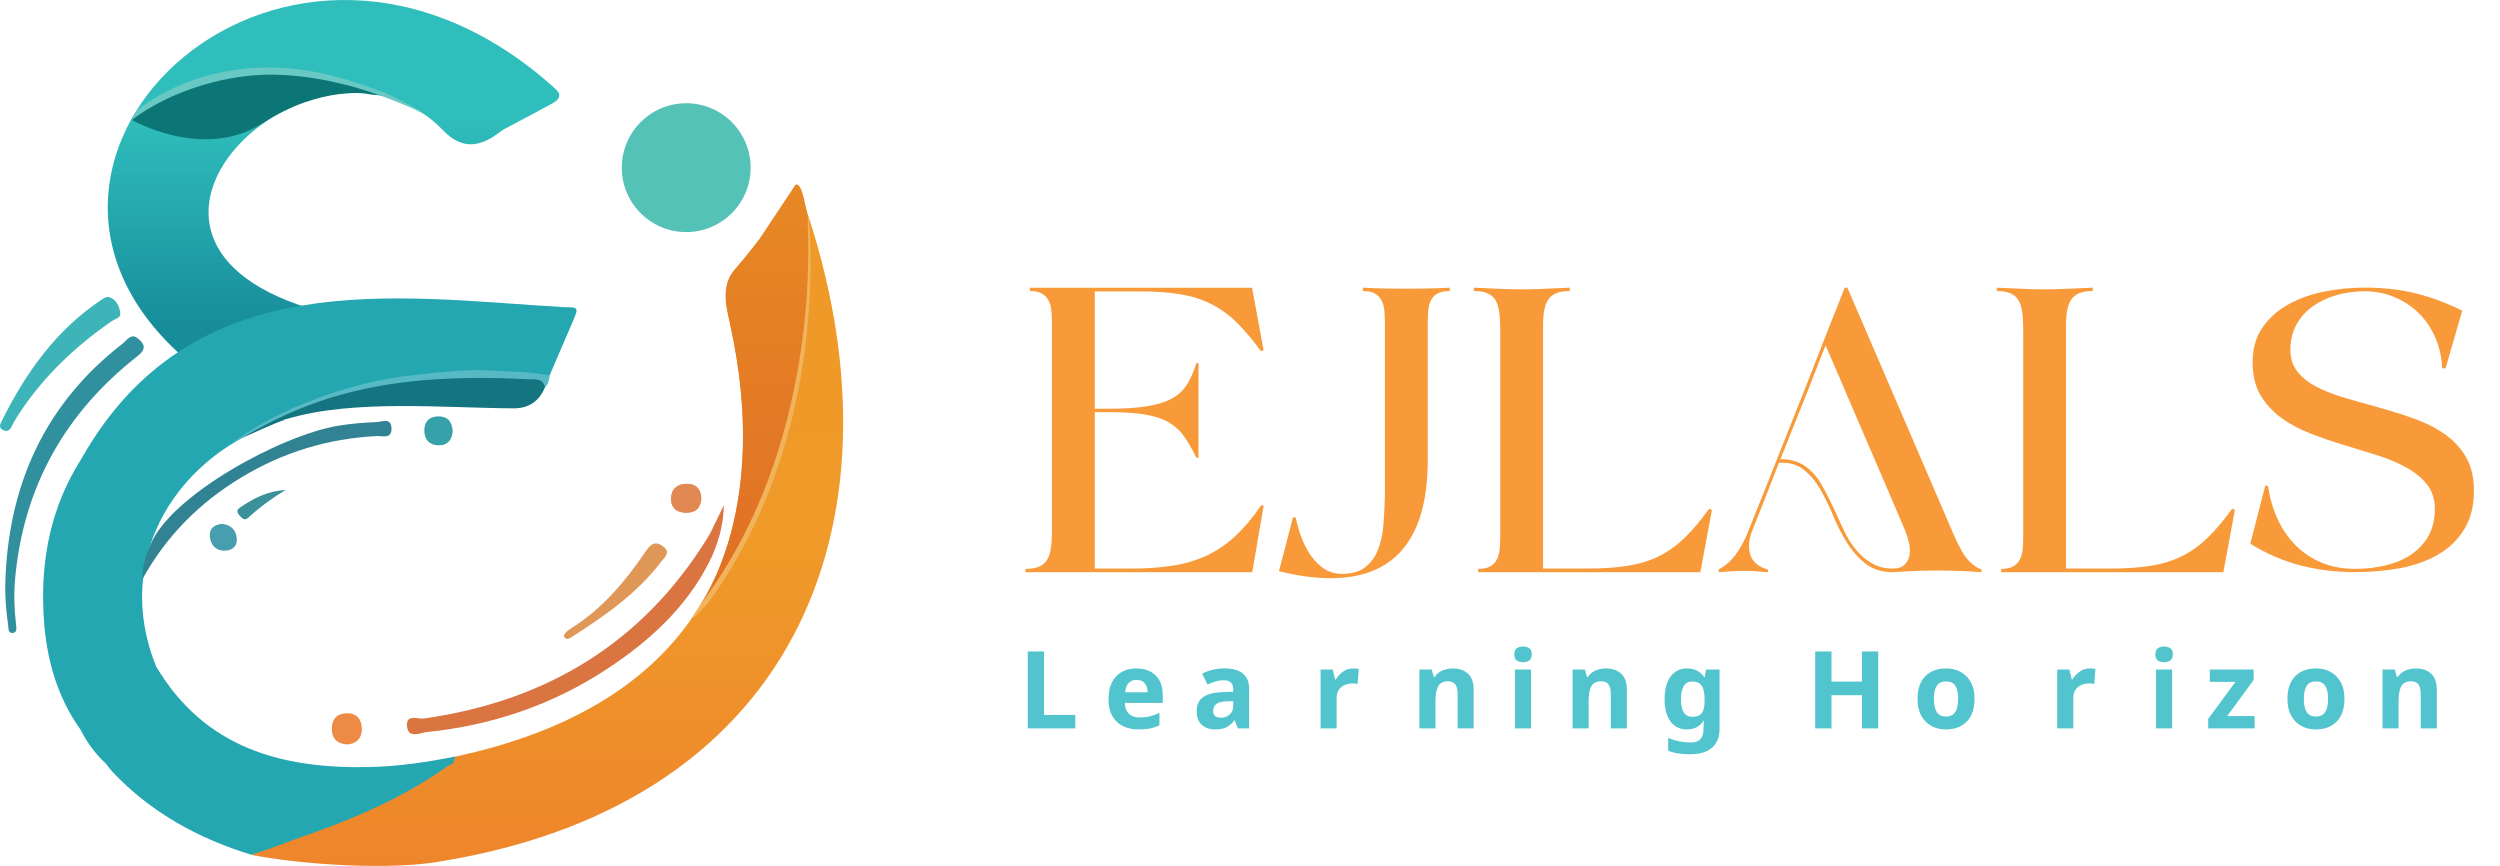
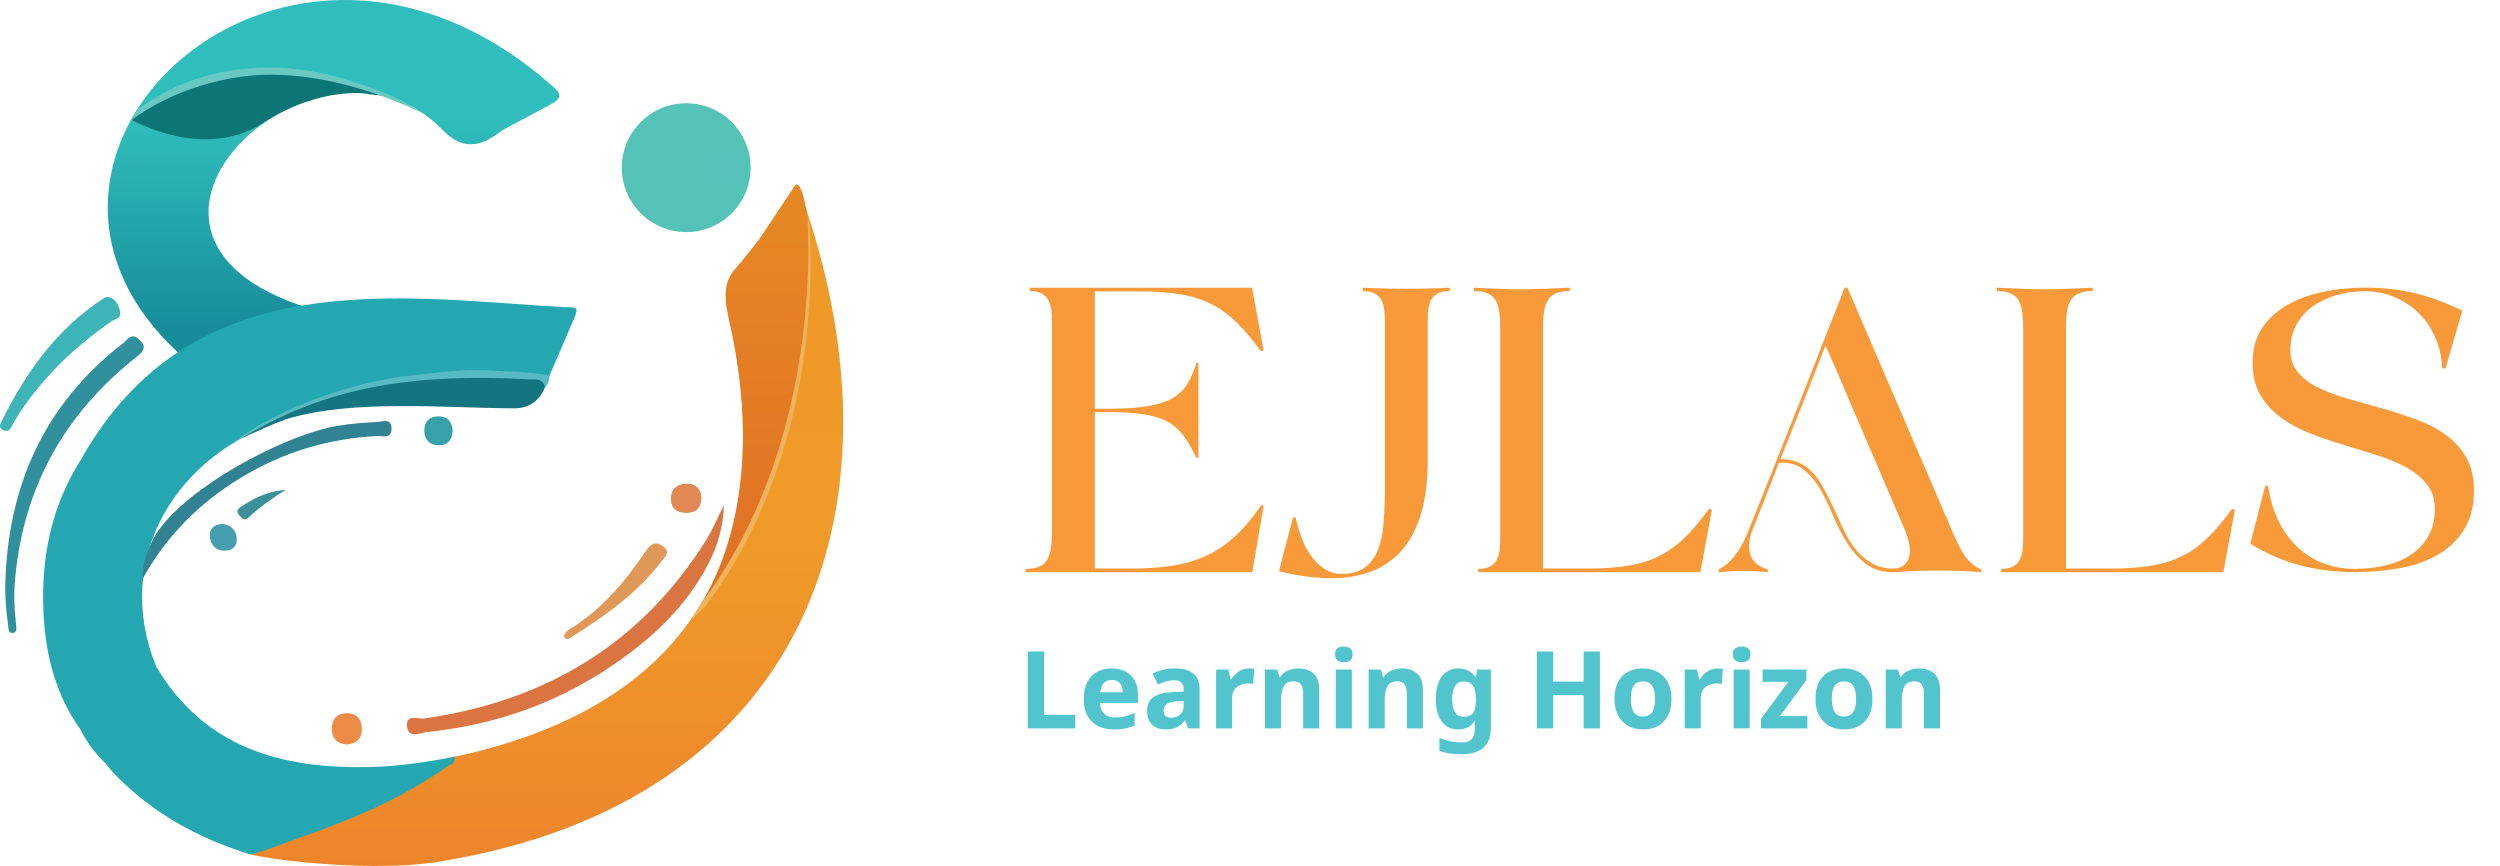
<svg xmlns="http://www.w3.org/2000/svg" id="Layer_2" data-name="Layer 2" viewBox="0 0 696.18 241.13">
  <defs>
    <style>
      .cls-1 {
        fill: #e09858;
      }

      .cls-1, .cls-2, .cls-3, .cls-4, .cls-5, .cls-6, .cls-7, .cls-8, .cls-9, .cls-10, .cls-11, .cls-12, .cls-13, .cls-14, .cls-15, .cls-16, .cls-17, .cls-18, .cls-19, .cls-20, .cls-21 {
        fill-rule: evenodd;
      }

      .cls-2 {
        fill: url(#GradientFill_1);
      }

      .cls-3 {
        fill: url(#GradientFill_2);
      }

      .cls-4 {
        fill: url(#GradientFill_5);
      }

      .cls-5 {
        fill: #55c2b8;
      }

      .cls-6 {
        fill: #68c8c4;
      }

      .cls-7 {
        fill: #da7441;
      }

      .cls-8 {
        fill: #3b9199;
      }

      .cls-9 {
        fill: #f1b35b;
      }

      .cls-10 {
        fill: #ec8a46;
      }

      .cls-11 {
        fill: #479eaf;
      }

      .cls-12 {
        fill: url(#GradientFill_4);
      }

      .cls-22 {
        letter-spacing: .23em;
      }

      .cls-13 {
        fill: #37a1a9;
      }

      .cls-14 {
        fill: #0c7676;
      }

      .cls-15 {
        fill: #e28852;
      }

      .cls-16 {
        fill: #57b9c3;
      }

      .cls-17 {
        fill: #318394;
      }

      .cls-23 {
        fill: #52c4cd;
        font-family: CopperplateGothic-Bold, 'Copperplate Gothic Bold';
        font-size: 30px;
        font-weight: 700;
      }

      .cls-18 {
        fill: #3db4b8;
      }

      .cls-24 {
        letter-spacing: .23em;
      }

      .cls-19 {
        fill: #f89a3a;
      }

      .cls-20 {
        fill: #30909d;
      }

      .cls-21 {
        fill: #14747f;
      }
    </style>
    <linearGradient id="GradientFill_1" data-name="GradientFill 1" x1="92.88" y1="32.44" x2="92.88" y2="90.77" gradientUnits="userSpaceOnUse">
      <stop offset="0" stop-color="#30bebc" />
      <stop offset="1" stop-color="#178d9b" />
    </linearGradient>
    <linearGradient id="GradientFill_2" data-name="GradientFill 2" x1="86.28" y1="81.12" x2="86.28" y2="240.01" gradientUnits="userSpaceOnUse">
      <stop offset="0" stop-color="#24a7b1" />
      <stop offset="1" stop-color="#24a7b1" />
    </linearGradient>
    <linearGradient id="GradientFill_4" data-name="GradientFill 4" x1="152.35" y1="-431.82" x2="152.35" y2="612.12" gradientUnits="userSpaceOnUse">
      <stop offset="0" stop-color="#ea9123" />
      <stop offset=".56" stop-color="#ef9a29" />
      <stop offset=".81" stop-color="#ec5c30" />
      <stop offset="1" stop-color="#d64234" />
    </linearGradient>
    <linearGradient id="GradientFill_5" data-name="GradientFill 5" x1="210.14" y1="9.44" x2="210.14" y2="201.29" gradientUnits="userSpaceOnUse">
      <stop offset="0" stop-color="#ea9123" />
      <stop offset="1" stop-color="#dd6826" />
    </linearGradient>
  </defs>
  <g id="Layer_1-2" data-name="Layer 1">
    <path class="cls-19" d="m285.58,158.42c1.55,0,2.82-.22,3.82-.65.99-.44,1.74-1.09,2.23-1.95.5-.87.84-1.97,1.03-3.31.19-1.33.28-2.9.28-4.7v-57.82c0-1.37-.06-2.59-.19-3.68-.12-1.09-.4-2.02-.84-2.79-.43-.78-1.06-1.38-1.86-1.82-.81-.44-1.89-.65-3.26-.65v-.93h61.92v.28l3.17,17.13-.74.28c-2.3-3.17-4.53-5.82-6.7-7.96-2.17-2.14-4.55-3.86-7.12-5.17-2.58-1.3-5.49-2.22-8.75-2.75-3.26-.53-7.06-.79-11.41-.79h-12.29s0,32.68,0,32.68h3.82c4.22,0,7.73-.22,10.52-.65,2.79-.44,5.1-1.13,6.94-2.09,1.83-.96,3.27-2.27,4.33-3.91,1.05-1.65,1.95-3.68,2.7-6.1h.56s0,26.44,0,26.44h-.56c-1.12-2.29-2.24-4.25-3.35-5.86-1.12-1.61-2.53-2.93-4.24-3.96-1.71-1.03-3.9-1.77-6.57-2.23-2.67-.47-6.11-.7-10.33-.7h-3.82s0,43.57,0,43.57h10.06c4.22,0,8.05-.26,11.5-.79,3.45-.53,6.61-1.46,9.5-2.79,2.89-1.34,5.57-3.15,8.05-5.45,2.48-2.3,4.9-5.18,7.26-8.66l.65.18-3.17,18.53h-63.13v-.93Z" />
    <path class="cls-19" d="m360.06,144.08h.74c.37,1.8.9,3.63,1.58,5.49.68,1.86,1.55,3.55,2.61,5.07,1.06,1.52,2.3,2.76,3.72,3.72,1.43.96,3.07,1.44,4.94,1.44,2.73,0,4.89-.6,6.47-1.81,1.58-1.21,2.78-2.82,3.58-4.84.81-2.02,1.32-4.34,1.54-6.98.22-2.64.36-5.41.42-8.33v-47.86c0-1.37-.06-2.59-.18-3.68-.13-1.09-.4-2.02-.84-2.79-.43-.78-1.06-1.38-1.86-1.82-.81-.44-1.89-.65-3.26-.65v-.93c2.73.13,4.99.2,6.8.24,1.8.03,3.47.05,5.03.05,1.8,0,3.6-.01,5.4-.05,1.8-.03,4.13-.11,6.98-.23v.93c-1.37,0-2.45.2-3.26.61-.81.4-1.43.98-1.86,1.72-.43.74-.71,1.66-.84,2.75-.12,1.09-.19,2.28-.19,3.58v39.38c-.12,10.55-2.45,18.52-6.98,23.88-4.53,5.37-11.24,8.05-20.11,8.05-4.28,0-9.06-.65-14.34-1.96l3.91-14.99Z" />
    <path class="cls-19" d="m417.51,86.95c-.19-1.33-.53-2.43-1.02-3.3-.5-.87-1.24-1.52-2.24-1.96-.99-.44-2.27-.65-3.82-.65v-.93c3.04.13,5.56.24,7.54.33,1.99.09,3.88.14,5.68.14s3.72-.05,5.77-.14c2.05-.09,4.62-.2,7.73-.33v.93c-1.55,0-2.81.2-3.77.61-.96.4-1.71.99-2.23,1.77-.53.78-.9,1.77-1.12,2.98-.22,1.21-.33,2.65-.33,4.33v67.6h12.29c4.34,0,8.15-.26,11.41-.79,3.26-.53,6.18-1.44,8.75-2.75,2.57-1.3,4.95-3.03,7.12-5.17,2.17-2.14,4.41-4.8,6.7-7.96.06,0,.15.03.28.09.12.06.2.11.23.14.03.03.11.08.23.14l-3.16,17.04v.28h-61.92v-.93c1.37,0,2.45-.22,3.26-.65.81-.44,1.43-1.04,1.86-1.82.43-.78.71-1.71.84-2.79.12-1.09.19-2.31.19-3.68v-57.82c0-1.8-.09-3.37-.28-4.7Z" />
    <path class="cls-19" d="m508.38,96.22c-.5,1.18-1.18,2.9-2.05,5.17-.87,2.27-1.88,4.84-3.03,7.73-1.15,2.89-2.37,5.94-3.68,9.17-1.3,3.23-2.58,6.42-3.82,9.59,2.36-.06,4.53.5,6.52,1.68,2.05,1.36,3.74,3.24,5.07,5.63,1.33,2.39,2.59,4.89,3.77,7.5.81,1.8,1.66,3.63,2.56,5.49.9,1.86,1.97,3.54,3.21,5.03,1.24,1.49,2.7,2.72,4.38,3.68,1.68.96,3.63,1.44,5.87,1.44,1.3,0,2.31-.31,3.03-.93.71-.62,1.19-1.41,1.44-2.37.25-.96.26-2.05.05-3.26-.22-1.21-.57-2.47-1.07-3.77-.06-.12-.09-.22-.09-.28,0-.06-.03-.12-.09-.19-.06-.06-.09-.12-.09-.19-2.86-6.64-5.28-12.29-7.26-16.95-1.99-4.66-3.68-8.58-5.08-11.78-1.4-3.2-2.53-5.83-3.4-7.91-.87-2.08-1.65-3.91-2.33-5.49-.68-1.58-1.32-3.04-1.91-4.38-.59-1.34-1.26-2.87-2-4.61h0Zm-29.79,62.38c1.8-.99,3.31-2.28,4.52-3.86,1.21-1.59,2.31-3.49,3.3-5.73,4.84-12.04,9.19-22.97,13.04-32.77,1.68-4.16,3.31-8.27,4.89-12.34,1.58-4.07,3.03-7.76,4.33-11.08,1.3-3.32,2.4-6.1,3.31-8.33.9-2.24,1.44-3.63,1.63-4.19.06-.06.09-.12.09-.19h.75s29.7,68.99,29.7,68.99c1.43,3.29,2.75,5.59,3.96,6.89,1.21,1.3,2.43,2.17,3.68,2.61v.74c-2.42-.18-4.58-.31-6.47-.37-1.89-.06-3.74-.09-5.54-.09-1.8,0-3.69.03-5.68.09-1.99.06-4.28.19-6.89.37-3.1,0-5.66-.79-7.68-2.37-2.02-1.59-3.76-3.54-5.21-5.87-1.46-2.33-2.75-4.84-3.86-7.54-1.12-2.7-2.33-5.17-3.63-7.4-1.3-2.24-2.86-4.05-4.66-5.45-1.8-1.4-4.07-2-6.8-1.82-.81,2.11-1.6,4.14-2.37,6.1-.78,1.95-1.49,3.77-2.14,5.45-.65,1.68-1.24,3.16-1.77,4.47-.53,1.3-.95,2.36-1.26,3.17-.87,2.3-1.01,4.42-.42,6.38.59,1.96,2.22,3.34,4.89,4.14v.74c-1.37-.12-2.55-.21-3.54-.28-.99-.06-1.93-.09-2.79-.09-1.18,0-2.33.03-3.44.09-1.12.06-2.42.16-3.91.28v-.75Z" />
    <path class="cls-19" d="m563.14,86.95c-.19-1.33-.53-2.43-1.03-3.3-.5-.87-1.24-1.52-2.23-1.96-1-.44-2.27-.65-3.82-.65v-.93c3.04.13,5.55.24,7.54.33,1.99.09,3.88.14,5.68.14s3.72-.05,5.77-.14c2.05-.09,4.63-.2,7.73-.33v.93c-1.55,0-2.81.2-3.77.61-.96.4-1.71.99-2.23,1.77-.53.78-.9,1.77-1.12,2.98-.22,1.21-.33,2.65-.33,4.33v67.6h12.29c4.35,0,8.15-.26,11.41-.79,3.26-.53,6.17-1.44,8.75-2.75,2.58-1.3,4.95-3.03,7.12-5.17,2.18-2.14,4.41-4.8,6.71-7.96.06,0,.15.03.28.09.12.06.2.11.23.14.03.03.11.08.23.14l-3.16,17.04v.28h-61.92v-.93c1.36,0,2.45-.22,3.26-.65.8-.44,1.43-1.04,1.86-1.82.43-.78.71-1.71.84-2.79.12-1.09.18-2.31.18-3.68v-57.82c0-1.8-.09-3.37-.27-4.7Z" />
    <path class="cls-19" d="m630.82,135.23l.75.09c.5,3.35,1.4,6.44,2.7,9.26,1.3,2.82,2.98,5.26,5.03,7.31,2.05,2.05,4.45,3.65,7.21,4.8,2.76,1.15,5.85,1.72,9.27,1.72,3.04,0,5.91-.33,8.61-.98,2.7-.65,5.06-1.66,7.08-3.03,2.01-1.37,3.61-3.09,4.79-5.17,1.18-2.08,1.77-4.58,1.77-7.5,0-2.73-.73-5.01-2.19-6.84-1.46-1.83-3.37-3.4-5.72-4.7-2.36-1.31-5.06-2.44-8.1-3.4-3.05-.96-6.16-1.92-9.36-2.89-3.2-.96-6.32-2.03-9.36-3.21-3.04-1.18-5.74-2.64-8.1-4.38-2.36-1.74-4.27-3.83-5.73-6.29-1.45-2.45-2.18-5.48-2.18-9.08,0-3.85.91-7.09,2.74-9.73,1.83-2.64,4.22-4.78,7.17-6.42,2.95-1.64,6.29-2.84,10.01-3.58,3.73-.75,7.51-1.12,11.36-1.12,5.09,0,9.78.53,14.06,1.58,4.28,1.06,8.63,2.67,13.04,4.84l-4.66,16.11-.93-.09c-.13-3.04-.76-5.88-1.91-8.52-1.15-2.64-2.68-4.9-4.61-6.8-1.92-1.89-4.17-3.38-6.75-4.47-2.57-1.09-5.35-1.63-8.33-1.63-2.73,0-5.34.36-7.82,1.07-2.49.71-4.69,1.75-6.61,3.12-1.93,1.36-3.45,3.07-4.57,5.12-1.11,2.05-1.67,4.38-1.67,6.98s.73,4.67,2.19,6.38c1.45,1.71,3.38,3.14,5.77,4.28,2.39,1.15,5.12,2.16,8.19,3.03,3.07.87,6.21,1.75,9.41,2.65,3.19.9,6.33,1.91,9.4,3.03,3.07,1.12,5.8,2.53,8.19,4.24,2.39,1.71,4.32,3.82,5.78,6.33,1.45,2.51,2.18,5.6,2.18,9.26,0,4.28-.9,7.88-2.7,10.8-1.8,2.92-4.22,5.26-7.26,7.03-3.04,1.77-6.56,3.03-10.57,3.77-4,.74-8.17,1.12-12.52,1.12-5.34,0-10.41-.62-15.22-1.86-4.81-1.24-9.48-3.26-14.01-6.05l4.18-16.2Z" />
    <g>
      <path class="cls-2" d="m154.5,24.59c2.05,1.75,1.54,3.12-1.24,4.52,0,0,0,0,0,0-4.41,2.35-8.81,4.7-13.22,7.06,0,0,0,0,0,0-.31.22-.64.43-.94.66-5.39,4.15-10.41,4.97-15.72-.54C89.39,1.03,19.19,64.81,85.66,85.71c-1.86,1.51-4.89,1.1-6.99,1.64-8.84,2.24-17.06,5.38-25.21,9.24-1.26.6-1.65,2-2.95,2.4C-11.48,43.52,79.93-42.69,154.5,24.59Z" />
      <path class="cls-3" d="m22.63,127.83c30.85-54.68,87.46-45.06,134.24-42.3,4.3.04,4.32.03,2.66,3.94-2.12,4.99-4.29,9.96-6.43,14.95-.58,1.48-.88,1.84-1.29,3.28-.54-2.8-3.09-2.19-4.69-2.28-23.09-1.28-45.62,1.39-67.27,9.94-.47.19-1.11.31-1.33.68-.45.73.42.65.76.88-29.44,9.04-48.28,37.9-35.8,68.67,13.5,22.76,35,28.55,59.46,28.01,8.04-.18,15.97-1.36,23.85-2.93.52.84.18,1.57-.26,2.3-6.63,5.98-14.68,9.62-22.61,13.36-10.89,5.14-22.19,9.24-34.03,11.67-14.7-4.54-27.83-11.7-38.49-22.99-.7-.74-1.29-1.59-1.93-2.38-2.89-2.7-5.22-5.8-6.98-9.34-6.95-9.69-9.79-20.77-10.37-32.43-.77-15.33,2.12-29.88,10.51-43.03Z" />
      <path class="cls-7" d="m201.57,140.67c-.11,5.86-1.7,11.24-4.3,16.29-6.5,12.58-16.7,21.74-28.26,29.35-15.18,9.99-32.04,15.7-50.12,17.54-1.83.18-5.33,2.07-5.56-1.78-.2-3.32,3.1-1.75,4.78-1.99,34.02-4.87,60.83-20.94,79.04-50.51.88-1.43,1.54-2.99,2.29-4.5.72-1.46,1.43-2.93,2.14-4.4Z" />
      <path class="cls-21" d="m151.82,107.7q-2.42,6.05-8.79,6.01c-19.59-.1-44.62-2.58-63.14,2.96-1.15.05-11.71,5.05-12.33,5.2.41-1.02,12.06-7.11,13-7.5,12.97-5.35,26.45-8.36,40.44-9.67,8.68-.81,17.29-.5,25.92-.16,1.96.08,5.08-.67,4.9,3.15Z" />
      <path class="cls-20" d="m1.46,162.99c.64-27.42,10.71-50.29,32.72-67.33,1.14-.88,2.28-2.98,4.19-1.43,1.93,1.57,2.52,2.91-.14,4.99-20.03,15.73-31.63,36.19-34,61.72-.4,4.28-.28,8.53.22,12.78.12,1.03.38,2.46-.94,2.55-1.34.09-1.12-1.44-1.27-2.41-.53-3.59-.82-7.2-.78-10.87Z" />
      <path class="cls-12" d="m211.77,66.41s0,0,0,0c3.25-4.9,6.5-9.8,9.84-14.84,1.78,1.83,2.16,3.59,2.44,5.38,29.11,85.19.24,165.94-100.6,182.8-14.36,2.73-39.55,1.06-53.56-1.73,7.27-2.22,9.09-3.23,13.63-4.79,14.56-5,28.6-10.97,41.22-19.94.41-.29.92-.42,1.39-.63h0c.22-.66.44-1.31.67-1.97,63.43-13.58,90.87-54.86,76.32-121.73-1.18-5.41-2.09-10.32,2.31-14.64,2.11-2.64,4.22-5.27,6.34-7.91Z" />
      <path class="cls-17" d="m39.66,161.29c-.08-3.35.84-6.45,2.2-9.46,5.38-13.76,36.39-30.63,52.27-33.27,3.56-.59,7.19-.88,10.8-1.03,1.5-.07,4.05-1.3,4.09,1.81.04,3-2.58,2.01-4.07,2.09-13.59.68-26.14,4.5-37.81,11.56-11.68,7.06-20.9,16.37-27.49,28.31Z" />
      <path class="cls-18" d="m33.5,87.59c-.02.9-1.52,1.24-2.5,1.92-9.96,6.92-18.65,15.11-25.4,25.25-.86,1.29-1.67,2.62-2.36,4-.57,1.15-1.29,1.55-2.45.96-1.13-.58-.82-1.46-.4-2.31,6.82-13.74,15.48-25.95,28.62-34.42,1.73-1.12,4.45,1.28,4.49,4.6Z" />
      <path class="cls-1" d="m158.08,177.97c-.86-.14-1.23-.74-.87-1.36.36-.63,1.03-1.15,1.66-1.54,8.76-5.43,15.22-13.11,20.91-21.5,1.42-2.1,2.7-3.07,4.92-1.38,2.21,1.68.31,3.03-.57,4.2-6.74,8.92-15.76,15.17-25.06,21.07-.32.2-.67.35-.99.52Z" />
      <path class="cls-10" d="m96.65,207.32c-2.81-.22-4.29-1.69-4.25-4.51.04-2.66,1.51-4.12,4.1-4.19,2.95-.09,4.28,1.87,4.27,4.46,0,2.46-1.48,4.06-4.12,4.24Z" />
      <path class="cls-15" d="m195.3,138.82c-.19,2.55-1.48,3.96-4.19,3.95-2.67,0-4.27-1.33-4.23-3.95.04-2.53,1.62-4.03,4.23-4.08,2.66-.05,4.04,1.36,4.19,4.08Z" />
      <path class="cls-13" d="m126.07,120.11c-.21,2.22-1.27,3.89-3.78,3.9-2.57,0-4.1-1.42-4.13-4.07-.03-2.47,1.28-3.91,3.75-3.99,2.66-.09,4,1.4,4.17,4.15Z" />
      <path class="cls-11" d="m61.78,145.89c2.5.22,4.01,1.66,4.16,4.19.13,2.3-1.52,3.28-3.5,3.27-2.42-.01-3.78-1.63-4-3.94-.2-2.2,1.14-3.3,3.34-3.52Z" />
      <path class="cls-8" d="m79.54,136.44c-3.75,2.26-7.21,4.78-10.37,7.7-1.14,1.05-1.8.12-2.51-.64-.78-.83-.76-1.55.21-2.2,3.81-2.57,7.81-4.64,12.67-4.85Z" />
      <path class="cls-5" d="m209.03,46.69c0,9.91-8.03,17.94-17.94,17.94-9.91,0-17.94-8.03-17.94-17.94s8.03-17.94,17.94-17.94c9.91,0,17.94,8.03,17.94,17.94Z" />
      <path class="cls-16" d="m151.77,107.91c-.54-2.8-3.09-2.19-4.69-2.28-42.8-2.37-63.92,6.42-83.27,18.47,13.06-10.61,35.75-18.13,50.79-19.54,7.57-.87,15.13-1.89,22.72-1.34,5.24.38,10.56.19,15.73,1.41-.13,1.21-.36,2.38-1.29,3.28Z" />
      <path class="cls-14" d="m102.91,26.28c.03-.24-13.42-2.55-29.81,8.03-16.39,10.59-36.41-.92-36.41-.92l.38-1.04,13.78-7.88,15.33-4.11,16.17-.21,12.39,2.07,11.41,4.36-3.24-.3Z" />
      <path class="cls-6" d="m119.04,32.46c-2.42-1.8-9.2-4.41-12.02-5.46-7.92-2.95-19.07-6.07-31.14-6.21-12.02-.14-27.97,4.02-39.55,12.88l.74-1.32.93-1.55c11.98-9.17,25.49-12.13,37.89-11.99,12.35.15,23.09,3.99,31.17,7,7.03,2.89,11.96,6.64,11.98,6.64Z" />
      <path class="cls-9" d="m223.79,61.81c1.23,4.2.84.77,1.36-1.6h0c.01.17,7.05,60.36-28.24,108.01-6.54,7.05-3.69,3.09-.99-1.24,34.61-46.73,27.89-105,27.87-105.17Z" />
      <path class="cls-15" d="m195.3,138.82c-.19,2.55-1.48,3.96-4.19,3.95-2.67,0-4.27-1.33-4.23-3.95.04-2.53,1.62-4.03,4.23-4.08,2.66-.05,4.04,1.36,4.19,4.08Z" />
      <path class="cls-4" d="m224.73,59.33s5.85,61.78-29.54,108.82c0,0,19.47-26.64,8.21-77.33,0,0-1.27-5.52-1.32-7.27-.05-1.75-.27-5.46,2.74-8.79,3.01-3.33,6.65-8.19,6.65-8.19l7.13-10.72,2.88-4.34s1.43-1.51,2.73,5.37l.53,2.45Z" />
    </g>
    <text />
-     <text class="cls-23" transform="translate(283.5 202.83)">
-       <tspan class="cls-22" x="0" y="0">Lea</tspan>
-       <tspan class="cls-24" x="81.9" y="0">r</tspan>
-       <tspan class="cls-22" x="109.42" y="0">ning Ho</tspan>
-       <tspan class="cls-24" x="287.03" y="0">r</tspan>
-       <tspan class="cls-22" x="314.56" y="0">izon</tspan>
-     </text>
+     <text class="cls-23" transform="translate(283.5 202.83)" textLength="395" lengthAdjust="spacing">Learning Horizon</text>
  </g>
</svg>
